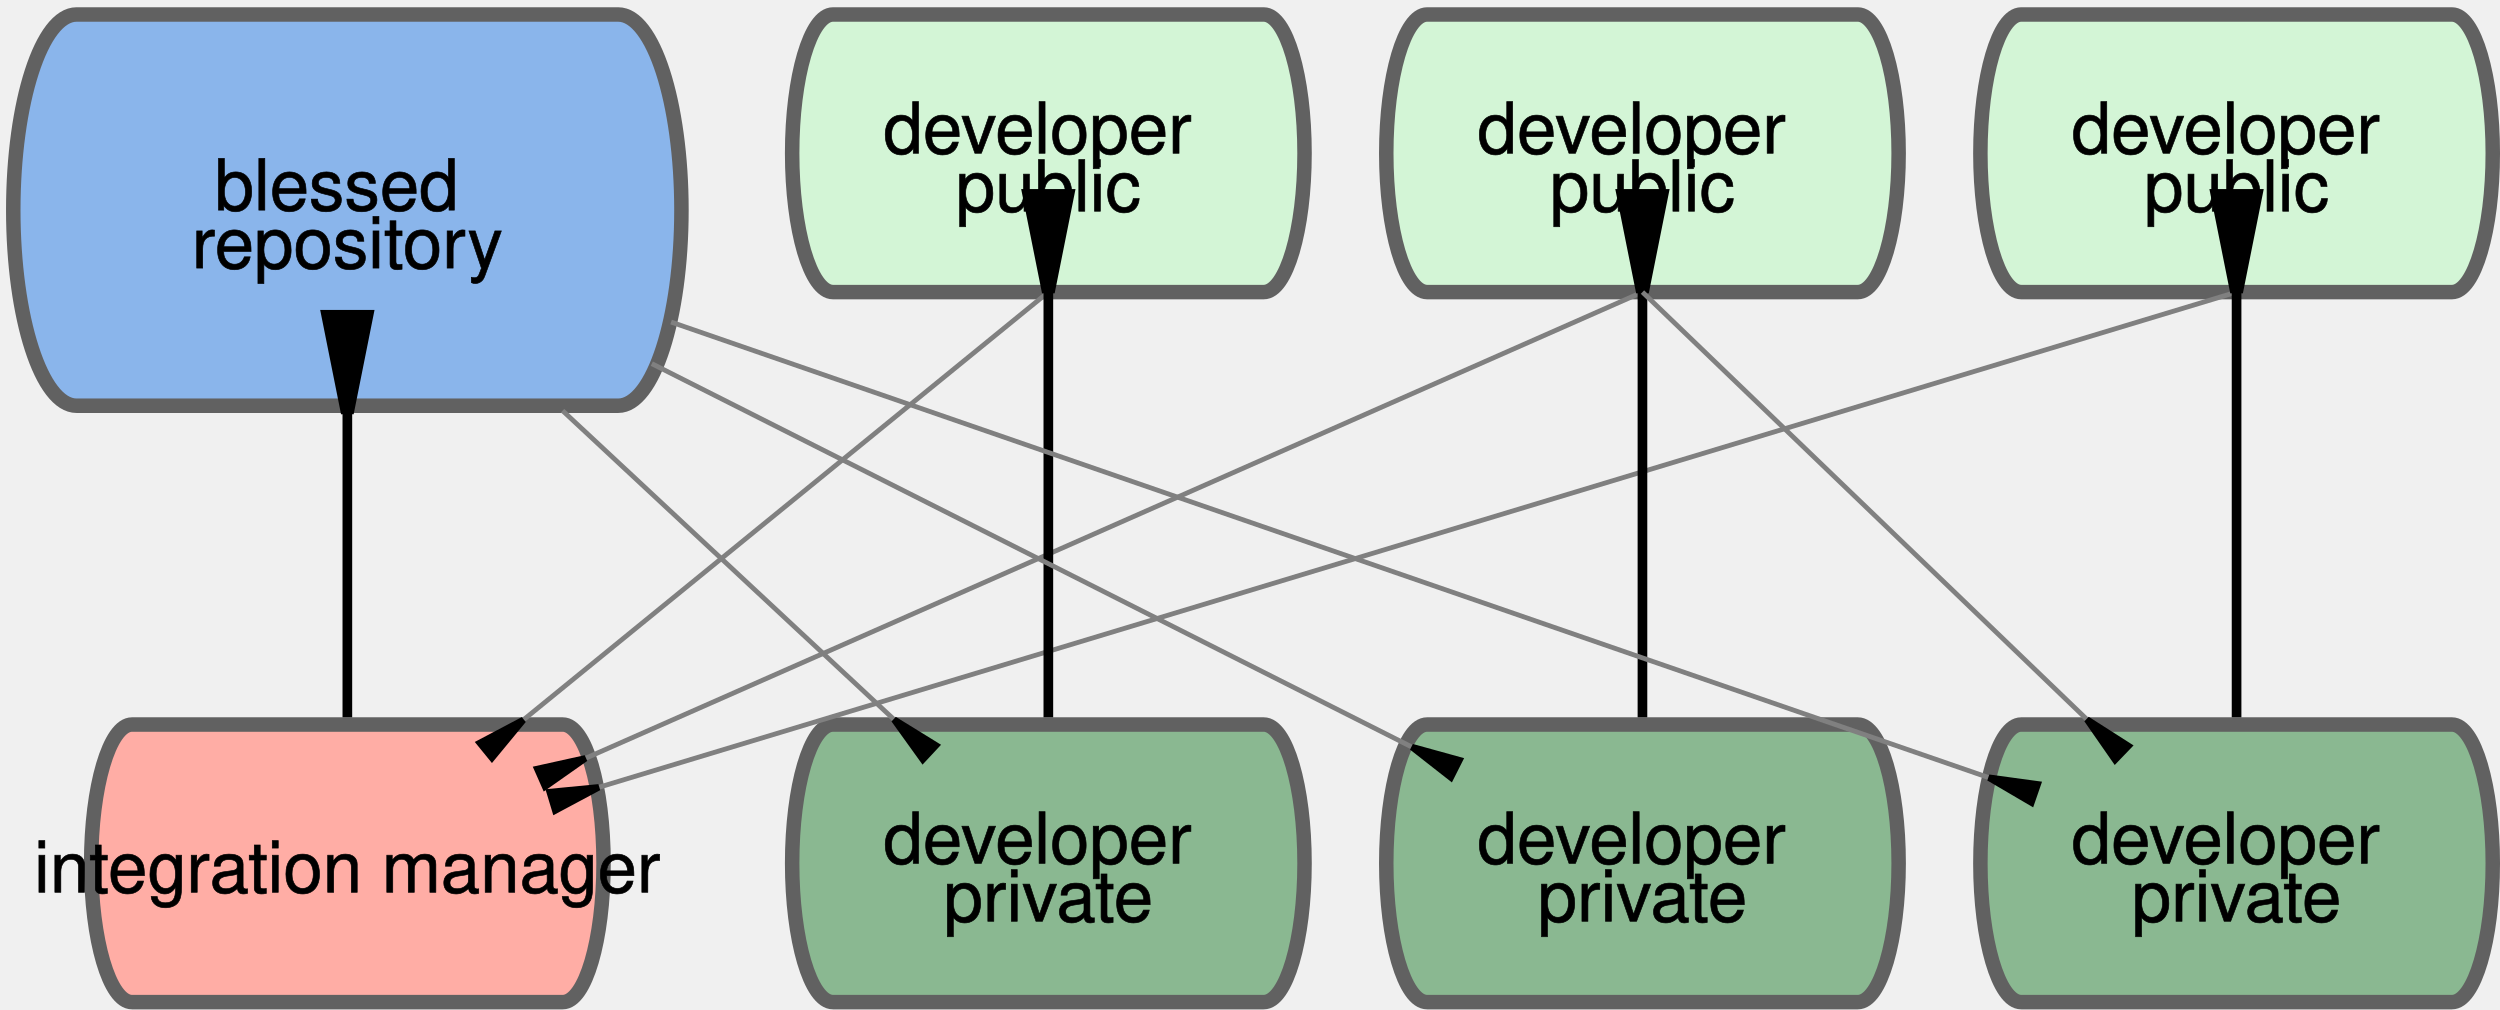
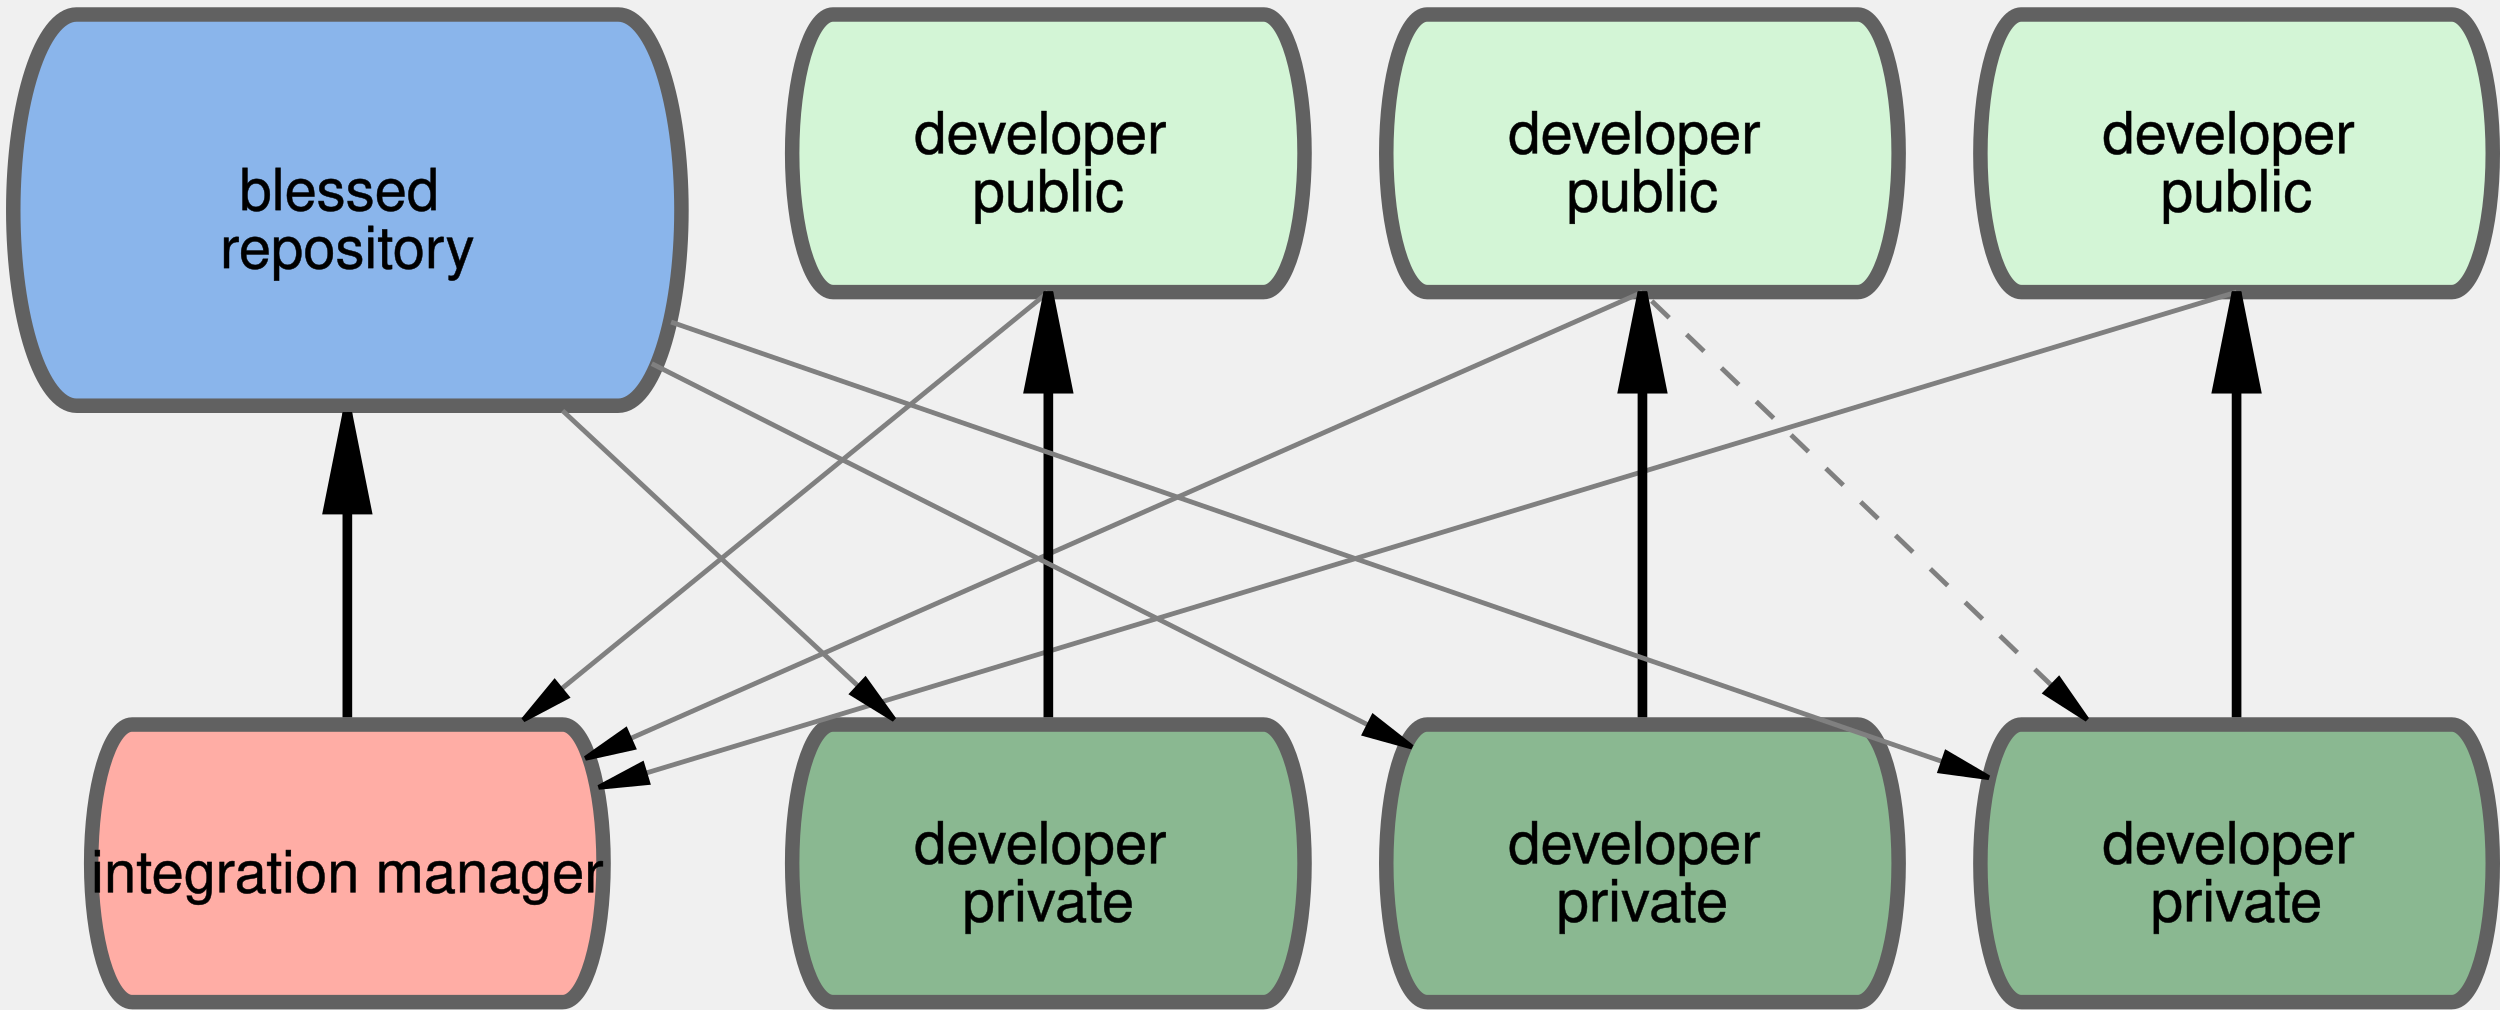
<svg xmlns="http://www.w3.org/2000/svg">
  <defs>
-     <marker id="Arrow1Lend" orient="auto" refX="0.0" refY="0.0" style="overflow:visible;">
-       <path d="M -10,0.0 L -10.0,-2.0 L 0.0,0.0 L -10.0,2.0 z " id="path3666" style="fill-rule:evenodd;stroke:#000000;stroke-width:1.0pt;marker-start:none;" />
+     <marker id="Arrow1Lstart" orient="auto" refX="0.0" refY="0.0" style="overflow:visible">
+       <path d="M 10,0.0 L 10.0,-2.0 L 0.0,0.0 L 10.0,2.0 z" id="path3663" style="fill-rule:evenodd;stroke:#000000;stroke-width:1.0px;marker-start:none" />
    </marker>
  </defs>
  <g style="stroke:#000000;fill:#fff">
-     <rect height="57.47" id="" rx="8.458" ry="28.735" style="stroke:#616161;stroke-width:3px;fill:#d3f5d6" width="106.079" x="287.0" y="3.0" />
-     <text id="" style="fill:#000000;stroke:#000000;stroke-width:0.1pt;font-family: Helvetica;font-size:12pt" x="287.0" y="4.0">
-       <tspan fill="#000000" font-family="LucidaGrande;" font-size="11.0pt" id="" stroke="#000000" text-align="center" text-anchor="middle" x="340.039" y="31.735">
+     <rect height="57.47" id="1957" rx="8.458" ry="28.735" style="stroke:#616161;stroke-width:3px;fill:#d3f5d6" width="106.079" x="287.0" y="3.0" />
+     <text id="1957_text" style="fill:#000000;stroke:#000000;stroke-width:0.1px;font-family: Helvetica;font-size:12px" x="287.0" y="3.0">
+       <tspan fill="#000000" font-family="LucidaGrande;" font-size="12.0px" id="1957_line1" stroke="#000000" text-align="center" text-anchor="middle" x="340.039" y="31.735">
				developer
			</tspan>
-       <tspan fill="#000000" font-family="LucidaGrande;" font-size="11.0pt" id="" stroke="#000000" text-align="center" text-anchor="middle" x="340.039" y="43.735">
+       <tspan fill="#000000" font-family="LucidaGrande;" font-size="12.0px" id="1957_line2" stroke="#000000" text-align="center" text-anchor="middle" x="340.039" y="43.735">
				public
			</tspan>
    </text>
-     <rect height="57.47" id="" rx="8.458" ry="28.735" style="stroke:#616161;stroke-width:3px;fill:#d3f5d6" width="106.079" x="164.0" y="3.0" />
-     <text id="" style="fill:#000000;stroke:#000000;stroke-width:0.1pt;font-family: Helvetica;font-size:12pt" x="164.0" y="4.0">
-       <tspan fill="#000000" font-family="LucidaGrande;" font-size="11.0pt" id="" stroke="#000000" text-align="center" text-anchor="middle" x="217.04" y="31.735">
+     <rect height="57.47" id="1972" rx="8.458" ry="28.735" style="stroke:#616161;stroke-width:3px;fill:#d3f5d6" width="106.079" x="164.0" y="3.0" />
+     <text id="1972_text" style="fill:#000000;stroke:#000000;stroke-width:0.1px;font-family: Helvetica;font-size:12px" x="164.0" y="3.0">
+       <tspan fill="#000000" font-family="LucidaGrande;" font-size="12.0px" id="1972_line1" stroke="#000000" text-align="center" text-anchor="middle" x="217.04" y="31.735">
				developer
			</tspan>
-       <tspan fill="#000000" font-family="LucidaGrande;" font-size="11.0pt" id="" stroke="#000000" text-align="center" text-anchor="middle" x="217.04" y="43.735">
+       <tspan fill="#000000" font-family="LucidaGrande;" font-size="12.0px" id="1972_line2" stroke="#000000" text-align="center" text-anchor="middle" x="217.04" y="43.735">
				public
			</tspan>
    </text>
-     <rect height="57.47" id="" rx="8.458" ry="28.735" style="stroke:#616161;stroke-width:3px;fill:#ffada5" width="106.079" x="18.874" y="150.0" />
-     <text id="" style="fill:#000000;stroke:#000000;stroke-width:0.1pt;font-family: Helvetica;font-size:12pt" x="18.874" y="151.0">
-       <tspan fill="#000000" font-family="LucidaGrande;" font-size="11.0pt" id="" stroke="#000000" text-align="center" text-anchor="middle" x="71.913" y="184.735">
+     <rect height="57.47" id="1973" rx="8.458" ry="28.735" style="stroke:#616161;stroke-width:3px;fill:#ffada5" width="106.079" x="18.874" y="150.0" />
+     <text id="1973_text" style="fill:#000000;stroke:#000000;stroke-width:0.1px;font-family: Helvetica;font-size:12px" x="18.874" y="150.0">
+       <tspan fill="#000000" font-family="LucidaGrande;" font-size="12.0px" id="1973_line1" stroke="#000000" text-align="center" text-anchor="middle" x="71.913" y="184.735">
				integration manager
			</tspan>
    </text>
-     <rect height="57.47" id="" rx="8.458" ry="28.735" style="stroke:#616161;stroke-width:3px;fill:#d3f5d6" width="106.079" x="410.001" y="3.0" />
-     <text id="" style="fill:#000000;stroke:#000000;stroke-width:0.1pt;font-family: Helvetica;font-size:12pt" x="410.001" y="4.0">
-       <tspan fill="#000000" font-family="LucidaGrande;" font-size="11.0pt" id="" stroke="#000000" text-align="center" text-anchor="middle" x="463.041" y="31.735">
+     <rect height="57.47" id="1974" rx="8.458" ry="28.735" style="stroke:#616161;stroke-width:3px;fill:#d3f5d6" width="106.079" x="410.001" y="3.0" />
+     <text id="1974_text" style="fill:#000000;stroke:#000000;stroke-width:0.1px;font-family: Helvetica;font-size:12px" x="410.001" y="3.0">
+       <tspan fill="#000000" font-family="LucidaGrande;" font-size="12.0px" id="1974_line1" stroke="#000000" text-align="center" text-anchor="middle" x="463.041" y="31.735">
				developer
			</tspan>
-       <tspan fill="#000000" font-family="LucidaGrande;" font-size="11.0pt" id="" stroke="#000000" text-align="center" text-anchor="middle" x="463.041" y="43.735">
+       <tspan fill="#000000" font-family="LucidaGrande;" font-size="12.0px" id="1974_line2" stroke="#000000" text-align="center" text-anchor="middle" x="463.041" y="43.735">
				public
			</tspan>
    </text>
-     <rect height="81.0" id="" rx="13.098" ry="40.5" style="stroke:#616161;stroke-width:3px;fill:#8ab5eb" width="138.331" x="2.748" y="3.0" />
-     <text id="" style="fill:#000000;stroke:#000000;stroke-width:0.1pt;font-family: Helvetica;font-size:12pt" x="2.748" y="4.0">
-       <tspan fill="#000000" font-family="LucidaGrande;" font-size="11.0pt" id="" stroke="#000000" text-align="center" text-anchor="middle" x="71.913" y="43.5">
+     <rect height="81.0" id="1987" rx="13.098" ry="40.5" style="stroke:#616161;stroke-width:3px;fill:#8ab5eb" width="138.331" x="2.748" y="3.0" />
+     <text id="1987_text" style="fill:#000000;stroke:#000000;stroke-width:0.1px;font-family: Helvetica;font-size:12px" x="2.748" y="3.0">
+       <tspan fill="#000000" font-family="LucidaGrande;" font-size="12.0px" id="1987_line1" stroke="#000000" text-align="center" text-anchor="middle" x="71.913" y="43.5">
				blessed
			</tspan>
-       <tspan fill="#000000" font-family="LucidaGrande;" font-size="11.0pt" id="" stroke="#000000" text-align="center" text-anchor="middle" x="71.913" y="55.5">
+       <tspan fill="#000000" font-family="LucidaGrande;" font-size="12.0px" id="1987_line2" stroke="#000000" text-align="center" text-anchor="middle" x="71.913" y="55.5">
				repository
			</tspan>
    </text>
-     <path d="M 71.913,85.5 L 71.913,148.5" id="" style="marker-start:url(#Arrow1Lend);stroke:#000000;stroke-width:2px;marker-end:none;fill:none" />
-     <rect height="57.47" id="" rx="8.458" ry="28.735" style="stroke:#616161;stroke-width:3px;fill:#8ab891" width="106.079" x="287.0" y="150.0" />
-     <text id="" style="fill:#000000;stroke:#000000;stroke-width:0.1pt;font-family: Helvetica;font-size:12pt" x="287.0" y="151.0">
-       <tspan fill="#000000" font-family="LucidaGrande;" font-size="11.0pt" id="" stroke="#000000" text-align="center" text-anchor="middle" x="340.039" y="178.735">
+     <path d="M 71.913,85.5 L 71.913,148.5" id="1990" style="marker-start:url(#Arrow1Lstart);stroke:#000000;stroke-width:2px;marker-end:none;fill:none" />
+     <rect height="57.47" id="1991" rx="8.458" ry="28.735" style="stroke:#616161;stroke-width:3px;fill:#8ab891" width="106.079" x="287.0" y="150.0" />
+     <text id="1991_text" style="fill:#000000;stroke:#000000;stroke-width:0.1px;font-family: Helvetica;font-size:12px" x="287.0" y="150.0">
+       <tspan fill="#000000" font-family="LucidaGrande;" font-size="12.0px" id="1991_line1" stroke="#000000" text-align="center" text-anchor="middle" x="340.039" y="178.735">
				developer
			</tspan>
-       <tspan fill="#000000" font-family="LucidaGrande;" font-size="11.0pt" id="" stroke="#000000" text-align="center" text-anchor="middle" x="340.039" y="190.735">
+       <tspan fill="#000000" font-family="LucidaGrande;" font-size="12.0px" id="1991_line2" stroke="#000000" text-align="center" text-anchor="middle" x="340.039" y="190.735">
				private
			</tspan>
    </text>
-     <rect height="57.47" id="" rx="8.458" ry="28.735" style="stroke:#616161;stroke-width:3px;fill:#8ab891" width="106.079" x="164.0" y="150.0" />
-     <text id="" style="fill:#000000;stroke:#000000;stroke-width:0.1pt;font-family: Helvetica;font-size:12pt" x="164.0" y="151.0">
-       <tspan fill="#000000" font-family="LucidaGrande;" font-size="11.0pt" id="" stroke="#000000" text-align="center" text-anchor="middle" x="217.04" y="178.735">
+     <rect height="57.47" id="1993" rx="8.458" ry="28.735" style="stroke:#616161;stroke-width:3px;fill:#8ab891" width="106.079" x="164.0" y="150.0" />
+     <text id="1993_text" style="fill:#000000;stroke:#000000;stroke-width:0.1px;font-family: Helvetica;font-size:12px" x="164.0" y="150.0">
+       <tspan fill="#000000" font-family="LucidaGrande;" font-size="12.0px" id="1993_line1" stroke="#000000" text-align="center" text-anchor="middle" x="217.04" y="178.735">
				developer
			</tspan>
-       <tspan fill="#000000" font-family="LucidaGrande;" font-size="11.0pt" id="" stroke="#000000" text-align="center" text-anchor="middle" x="217.04" y="190.735">
+       <tspan fill="#000000" font-family="LucidaGrande;" font-size="12.0px" id="1993_line2" stroke="#000000" text-align="center" text-anchor="middle" x="217.04" y="190.735">
				private
			</tspan>
    </text>
-     <rect height="57.47" id="" rx="8.458" ry="28.735" style="stroke:#616161;stroke-width:3px;fill:#8ab891" width="106.079" x="410.001" y="150.0" />
-     <text id="" style="fill:#000000;stroke:#000000;stroke-width:0.1pt;font-family: Helvetica;font-size:12pt" x="410.001" y="151.0">
-       <tspan fill="#000000" font-family="LucidaGrande;" font-size="11.0pt" id="" stroke="#000000" text-align="center" text-anchor="middle" x="463.041" y="178.735">
+     <rect height="57.47" id="1994" rx="8.458" ry="28.735" style="stroke:#616161;stroke-width:3px;fill:#8ab891" width="106.079" x="410.001" y="150.0" />
+     <text id="1994_text" style="fill:#000000;stroke:#000000;stroke-width:0.1px;font-family: Helvetica;font-size:12px" x="410.001" y="150.0">
+       <tspan fill="#000000" font-family="LucidaGrande;" font-size="12.0px" id="1994_line1" stroke="#000000" text-align="center" text-anchor="middle" x="463.041" y="178.735">
				developer
			</tspan>
-       <tspan fill="#000000" font-family="LucidaGrande;" font-size="11.0pt" id="" stroke="#000000" text-align="center" text-anchor="middle" x="463.041" y="190.735">
+       <tspan fill="#000000" font-family="LucidaGrande;" font-size="12.0px" id="1994_line2" stroke="#000000" text-align="center" text-anchor="middle" x="463.041" y="190.735">
				private
			</tspan>
    </text>
-     <path d="M 121.193,156.999 L 340.039,60.47" id="" style="marker-start:url(#Arrow1Lend);stroke:#808080;marker-end:none;fill:none" />
-     <path d="M 108.337,149.052 L 217.04,60.47" id="" style="marker-start:url(#Arrow1Lend);stroke:#808080;marker-end:none;fill:none" />
-     <path d="M 123.946,163.002 L 463.04,60.47" id="" style="marker-start:url(#Arrow1Lend);stroke:#808080;marker-end:none;fill:none" />
-     <path d="M 217.04,60.47 L 217.04,148.5" id="" style="marker-start:url(#Arrow1Lend);stroke:#000000;stroke-width:2px;marker-end:none;fill:none" />
-     <path d="M 340.039,60.47 L 340.039,148.5" id="" style="marker-start:url(#Arrow1Lend);stroke:#000000;stroke-width:2px;marker-end:none;fill:none" />
-     <path d="M 463.04,60.47 L 463.04,148.5" id="" style="marker-start:url(#Arrow1Lend);stroke:#000000;stroke-width:2px;marker-end:none;fill:none" />
-     <path d="M 185.106,148.977 L 116.473,85.023" id="" style="marker-start:url(#Arrow1Lend);stroke:#808080;marker-end:none;fill:none" />
-     <path d="M 292.33,154.671 L 134.946,75.292" id="" style="marker-start:url(#Arrow1Lend);stroke:#808080;marker-end:none;fill:none" />
-     <path d="M 411.766,161.006 L 138.936,66.674" id="" style="marker-start:url(#Arrow1Lend);stroke:#808080;marker-end:none;fill:none" />
-     <path d="M 432.074,148.96 L 340.039,60.47" id="" style="marker-start:url(#Arrow1Lend);stroke:#808080;marker-end:none;fill:none" />
+     <path d="M 121.193,156.999 L 340.039,60.47" id="1998" style="marker-start:url(#Arrow1Lstart);stroke:#808080;marker-end:none;fill:none" />
+     <path d="M 108.337,149.052 L 217.04,60.47" id="1999" style="marker-start:url(#Arrow1Lstart);stroke:#808080;marker-end:none;fill:none" />
+     <path d="M 123.946,163.002 L 463.04,60.47" id="2000" style="marker-start:url(#Arrow1Lstart);stroke:#808080;marker-end:none;fill:none" />
+     <path d="M 217.04,60.47 L 217.04,148.5" id="2002" style="marker-start:url(#Arrow1Lstart);stroke:#000000;stroke-width:2px;marker-end:none;fill:none" />
+     <path d="M 340.039,60.47 L 340.039,148.5" id="2003" style="marker-start:url(#Arrow1Lstart);stroke:#000000;stroke-width:2px;marker-end:none;fill:none" />
+     <path d="M 463.04,60.47 L 463.04,148.5" id="2004" style="marker-start:url(#Arrow1Lstart);stroke:#000000;stroke-width:2px;marker-end:none;fill:none" />
+     <path d="M 185.106,148.977 L 116.473,85.023" id="2006" style="marker-start:url(#Arrow1Lstart);stroke:#808080;marker-end:none;fill:none" />
+     <path d="M 292.33,154.671 L 134.946,75.292" id="2007" style="marker-start:url(#Arrow1Lstart);stroke:#808080;marker-end:none;fill:none" />
+     <path d="M 411.766,161.006 L 138.936,66.674" id="2008" style="marker-start:url(#Arrow1Lstart);stroke:#808080;marker-end:none;fill:none" />
+     <path d="M 432.074,148.96 L 340.039,60.47" id="2009" style="marker-start:url(#Arrow1Lstart);stroke:#808080;marker-end:none;stroke-dasharray:5 5;fill:none" />
  </g>
</svg>
